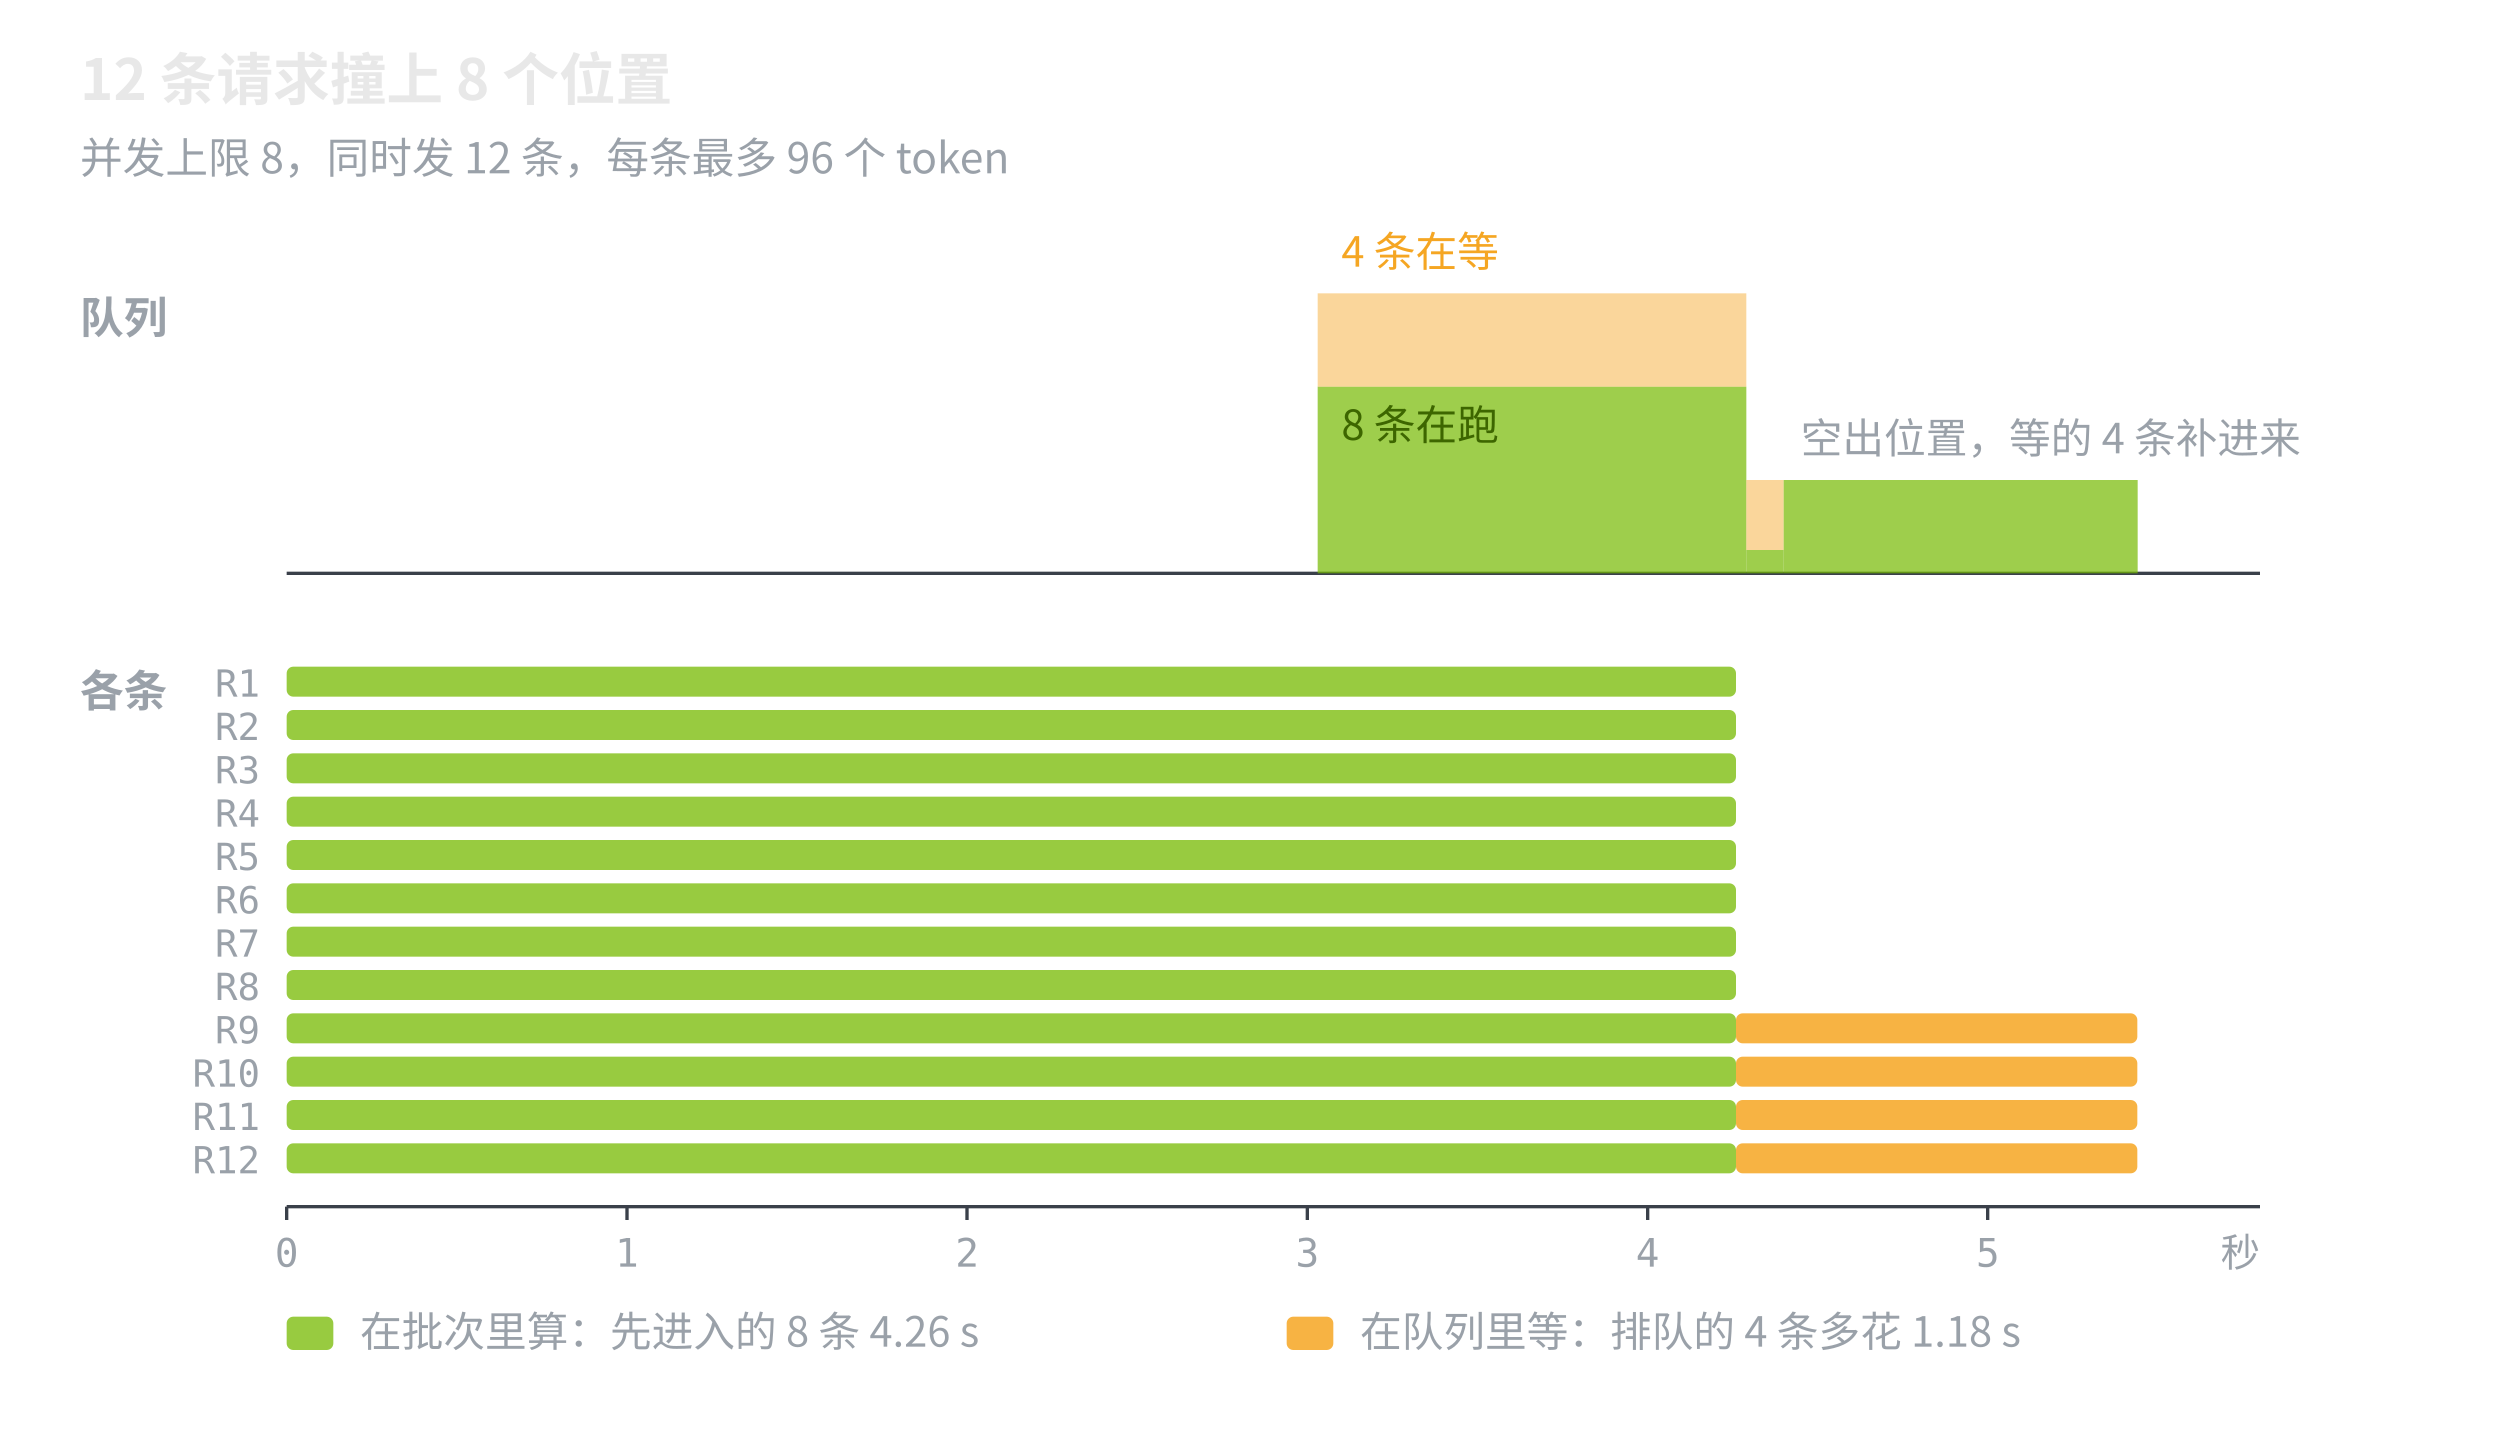
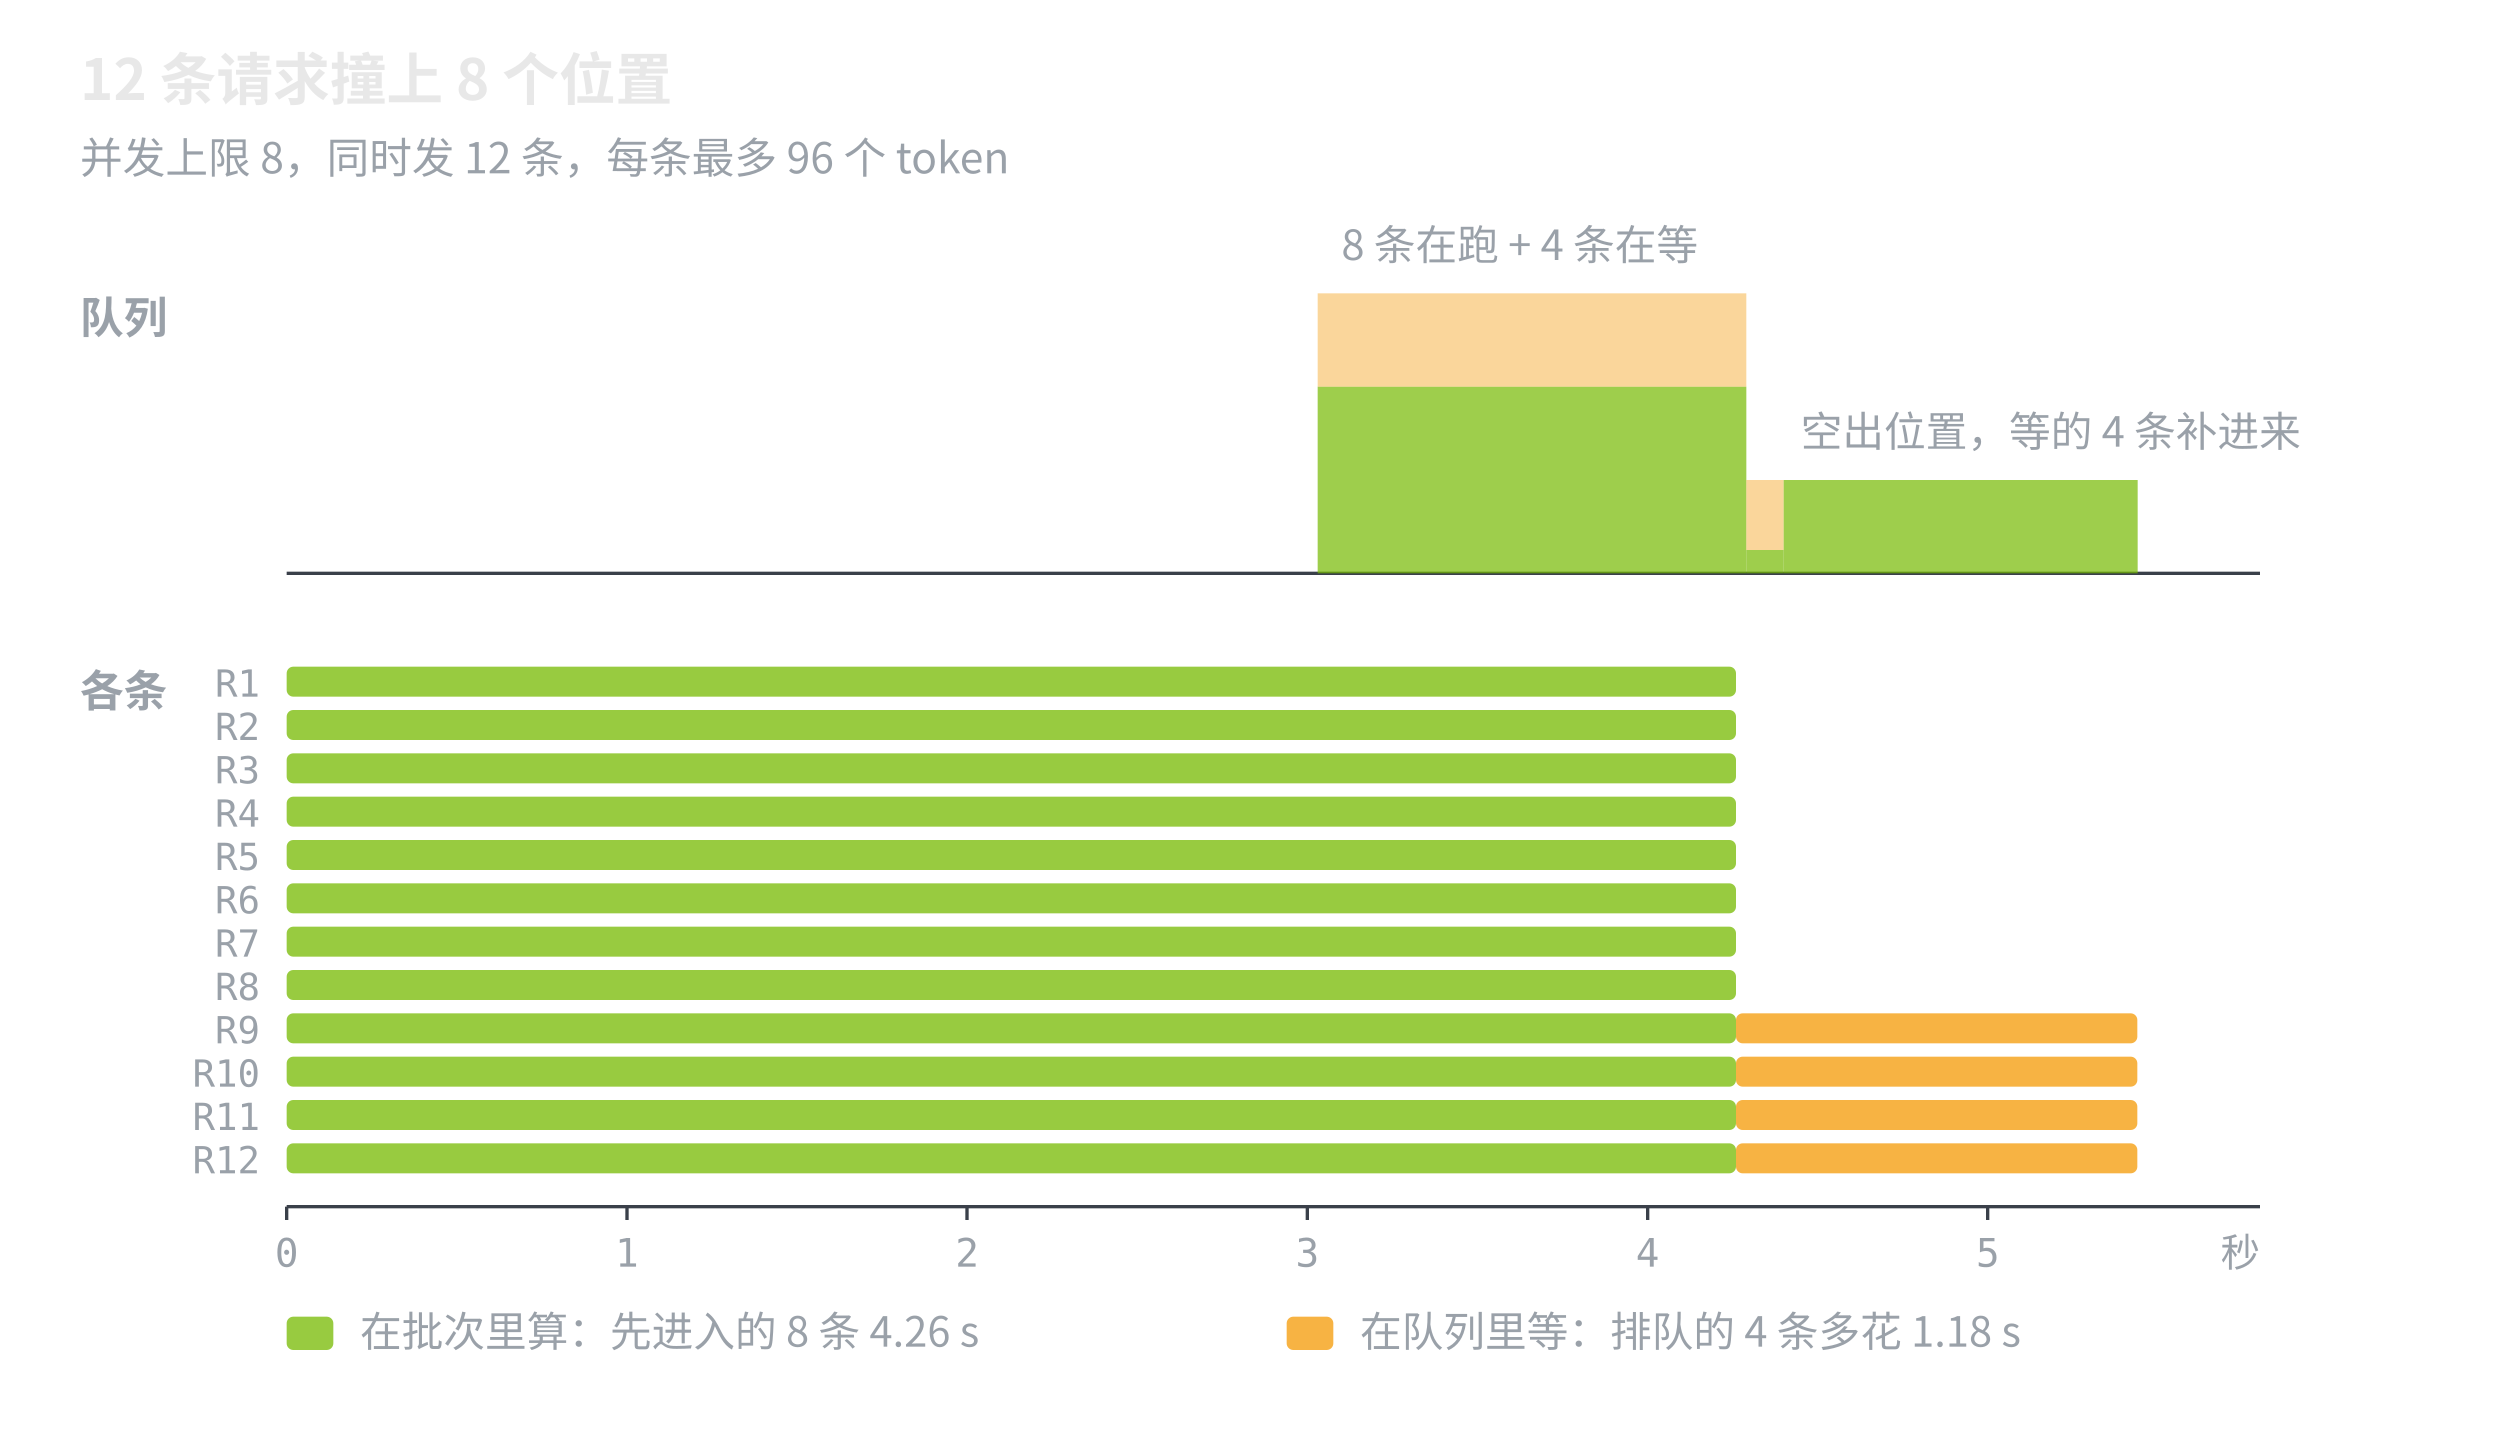
<svg xmlns="http://www.w3.org/2000/svg" viewBox="0 0 750 430" width="750" height="430" role="img" aria-label="实测：并发上限 8 时同时发 12 条，8 条进入批次、4 条等待；先进入的 4.26 秒完成，排队的 5.44 秒，差的 1.18 秒是等待时间">
  <style>.t2t-m{font-family:"JetBrains Mono Variable","JetBrains Mono","SF Mono",Menlo,Consolas,monospace}.t2t-s{font-family:"Noto Sans CJK SC","Noto Sans SC Variable","Noto Sans SC","Source Han Sans SC","PingFang SC","Microsoft YaHei",system-ui,sans-serif}</style>
  <defs>
    <marker id="qa" markerUnits="userSpaceOnUse" markerWidth="9" markerHeight="9" refX="8" refY="4.5" orient="auto">
      <path d="M0 0.8 8 4.5 0 8.2z" fill="#9AA1A9" />
    </marker>
  </defs>
  <text x="24" y="30" class="t2t-s" font-size="17.0" fill="#E8E8E8" text-anchor="start" font-weight="700">12 条请求撞上 8 个位置</text>
  <text x="24" y="52" class="t2t-s" font-size="12.8" fill="#9AA1A9" text-anchor="start" font-weight="400">并发上限 8，同时发 12 条，每条最多 96 个 token</text>
  <text x="24" y="100" class="t2t-s" font-size="13.1" fill="#9AA1A9" text-anchor="start" font-weight="600">队列</text>
  <line x1="86" y1="172" x2="678" y2="172" stroke="#3A404A" />
  <rect x="395.3" y="116.0" width="128.6" height="56.0" fill="#76B900" fill-opacity=".7" />
  <rect x="395.3" y="88.0" width="128.6" height="28.0" fill="#F5A623" fill-opacity=".45" />
  <rect x="523.9" y="165.0" width="11.2" height="7.0" fill="#76B900" fill-opacity=".7" />
  <rect x="523.9" y="144.0" width="11.2" height="21.0" fill="#F5A623" fill-opacity=".45" />
  <rect x="535.1" y="144.0" width="106.2" height="28.0" fill="#76B900" fill-opacity=".7" />
-   <text x="402.414" y="80.0" class="t2t-s" font-size="12.5" fill="#F5A623" text-anchor="start" font-weight="400">4 条在等</text>
-   <text x="402.414" y="132.0" class="t2t-s" font-size="12.5" fill="#3d6600" text-anchor="start" font-weight="400">8 条在跑</text>
-   <text x="540.207" y="136.0" class="t2t-s" font-size="12.5" fill="#9AA1A9" text-anchor="start" font-weight="400">空出位置，等的 4 条补进来</text>
+   <text x="402.414" y="78.0" class="t2t-s" font-size="12.5" fill="#9AA1A9" text-anchor="start" font-weight="400">8 条在跑 + 4 条在等</text>
+   <text x="540.207" y="134.0" class="t2t-s" font-size="12.5" fill="#9AA1A9" text-anchor="start" font-weight="400">空出位置，等的 4 条补进来</text>
  <text x="24" y="212" class="t2t-s" font-size="13.1" fill="#9AA1A9" text-anchor="start" font-weight="600">各条</text>
  <rect x="86" y="200" width="434.8" height="9" rx="2" fill="#76B900" fill-opacity=".75" />
  <text x="78" y="209" class="t2t-m" font-size="11.2" fill="#9AA1A9" text-anchor="end" font-weight="400">R1</text>
  <rect x="86" y="213" width="434.8" height="9" rx="2" fill="#76B900" fill-opacity=".75" />
  <text x="78" y="222" class="t2t-m" font-size="11.2" fill="#9AA1A9" text-anchor="end" font-weight="400">R2</text>
  <rect x="86" y="226" width="434.8" height="9" rx="2" fill="#76B900" fill-opacity=".75" />
  <text x="78" y="235" class="t2t-m" font-size="11.2" fill="#9AA1A9" text-anchor="end" font-weight="400">R3</text>
  <rect x="86" y="239" width="434.8" height="9" rx="2" fill="#76B900" fill-opacity=".75" />
  <text x="78" y="248" class="t2t-m" font-size="11.2" fill="#9AA1A9" text-anchor="end" font-weight="400">R4</text>
  <rect x="86" y="252" width="434.8" height="9" rx="2" fill="#76B900" fill-opacity=".75" />
  <text x="78" y="261" class="t2t-m" font-size="11.2" fill="#9AA1A9" text-anchor="end" font-weight="400">R5</text>
  <rect x="86" y="265" width="434.8" height="9" rx="2" fill="#76B900" fill-opacity=".75" />
  <text x="78" y="274" class="t2t-m" font-size="11.2" fill="#9AA1A9" text-anchor="end" font-weight="400">R6</text>
  <rect x="86" y="278" width="434.8" height="9" rx="2" fill="#76B900" fill-opacity=".75" />
  <text x="78" y="287" class="t2t-m" font-size="11.2" fill="#9AA1A9" text-anchor="end" font-weight="400">R7</text>
  <rect x="86" y="291" width="434.8" height="9" rx="2" fill="#76B900" fill-opacity=".75" />
  <text x="78" y="300" class="t2t-m" font-size="11.2" fill="#9AA1A9" text-anchor="end" font-weight="400">R8</text>
  <rect x="86" y="304" width="434.8" height="9" rx="2" fill="#76B900" fill-opacity=".75" />
  <rect x="520.8" y="304" width="120.4" height="9" rx="2" fill="#F5A623" fill-opacity=".85" />
  <text x="78" y="313" class="t2t-m" font-size="11.2" fill="#9AA1A9" text-anchor="end" font-weight="400">R9</text>
  <rect x="86" y="317" width="434.8" height="9" rx="2" fill="#76B900" fill-opacity=".75" />
  <rect x="520.8" y="317" width="120.4" height="9" rx="2" fill="#F5A623" fill-opacity=".85" />
  <text x="78" y="326" class="t2t-m" font-size="11.2" fill="#9AA1A9" text-anchor="end" font-weight="400">R10</text>
  <rect x="86" y="330" width="434.8" height="9" rx="2" fill="#76B900" fill-opacity=".75" />
  <rect x="520.8" y="330" width="120.4" height="9" rx="2" fill="#F5A623" fill-opacity=".85" />
  <text x="78" y="339" class="t2t-m" font-size="11.2" fill="#9AA1A9" text-anchor="end" font-weight="400">R11</text>
  <rect x="86" y="343" width="434.8" height="9" rx="2" fill="#76B900" fill-opacity=".75" />
  <rect x="520.8" y="343" width="120.4" height="9" rx="2" fill="#F5A623" fill-opacity=".85" />
  <text x="78" y="352" class="t2t-m" font-size="11.2" fill="#9AA1A9" text-anchor="end" font-weight="400">R12</text>
  <line x1="86" y1="362" x2="678" y2="362" stroke="#3A404A" />
  <line x1="86.0" y1="362" x2="86.0" y2="366" stroke="#3A404A" />
  <text x="86.0" y="380" class="t2t-m" font-size="11.8" fill="#9AA1A9" text-anchor="middle" font-weight="400">0</text>
  <line x1="188.1" y1="362" x2="188.1" y2="366" stroke="#3A404A" />
  <text x="188.069" y="380" class="t2t-m" font-size="11.8" fill="#9AA1A9" text-anchor="middle" font-weight="400">1</text>
  <line x1="290.1" y1="362" x2="290.1" y2="366" stroke="#3A404A" />
  <text x="290.138" y="380" class="t2t-m" font-size="11.8" fill="#9AA1A9" text-anchor="middle" font-weight="400">2</text>
  <line x1="392.2" y1="362" x2="392.2" y2="366" stroke="#3A404A" />
  <text x="392.207" y="380" class="t2t-m" font-size="11.8" fill="#9AA1A9" text-anchor="middle" font-weight="400">3</text>
  <line x1="494.3" y1="362" x2="494.3" y2="366" stroke="#3A404A" />
  <text x="494.276" y="380" class="t2t-m" font-size="11.8" fill="#9AA1A9" text-anchor="middle" font-weight="400">4</text>
  <line x1="596.3" y1="362" x2="596.3" y2="366" stroke="#3A404A" />
  <text x="596.345" y="380" class="t2t-m" font-size="11.8" fill="#9AA1A9" text-anchor="middle" font-weight="400">5</text>
  <text x="678" y="380" class="t2t-s" font-size="11.8" fill="#9AA1A9" text-anchor="end" font-weight="400">秒</text>
  <rect x="86" y="395" width="14" height="10" rx="2" fill="#76B900" fill-opacity=".75" />
  <text x="108" y="404" class="t2t-s" font-size="12.5" fill="#9AA1A9" text-anchor="start" font-weight="400">在批次里算：先进入的 8 条 4.26 s</text>
  <rect x="386" y="395" width="14" height="10" rx="2" fill="#F5A623" fill-opacity=".85" />
  <text x="408" y="404" class="t2t-s" font-size="12.5" fill="#9AA1A9" text-anchor="start" font-weight="400">在队列里等：排队的 4 条多花 1.18 s</text>
</svg>
